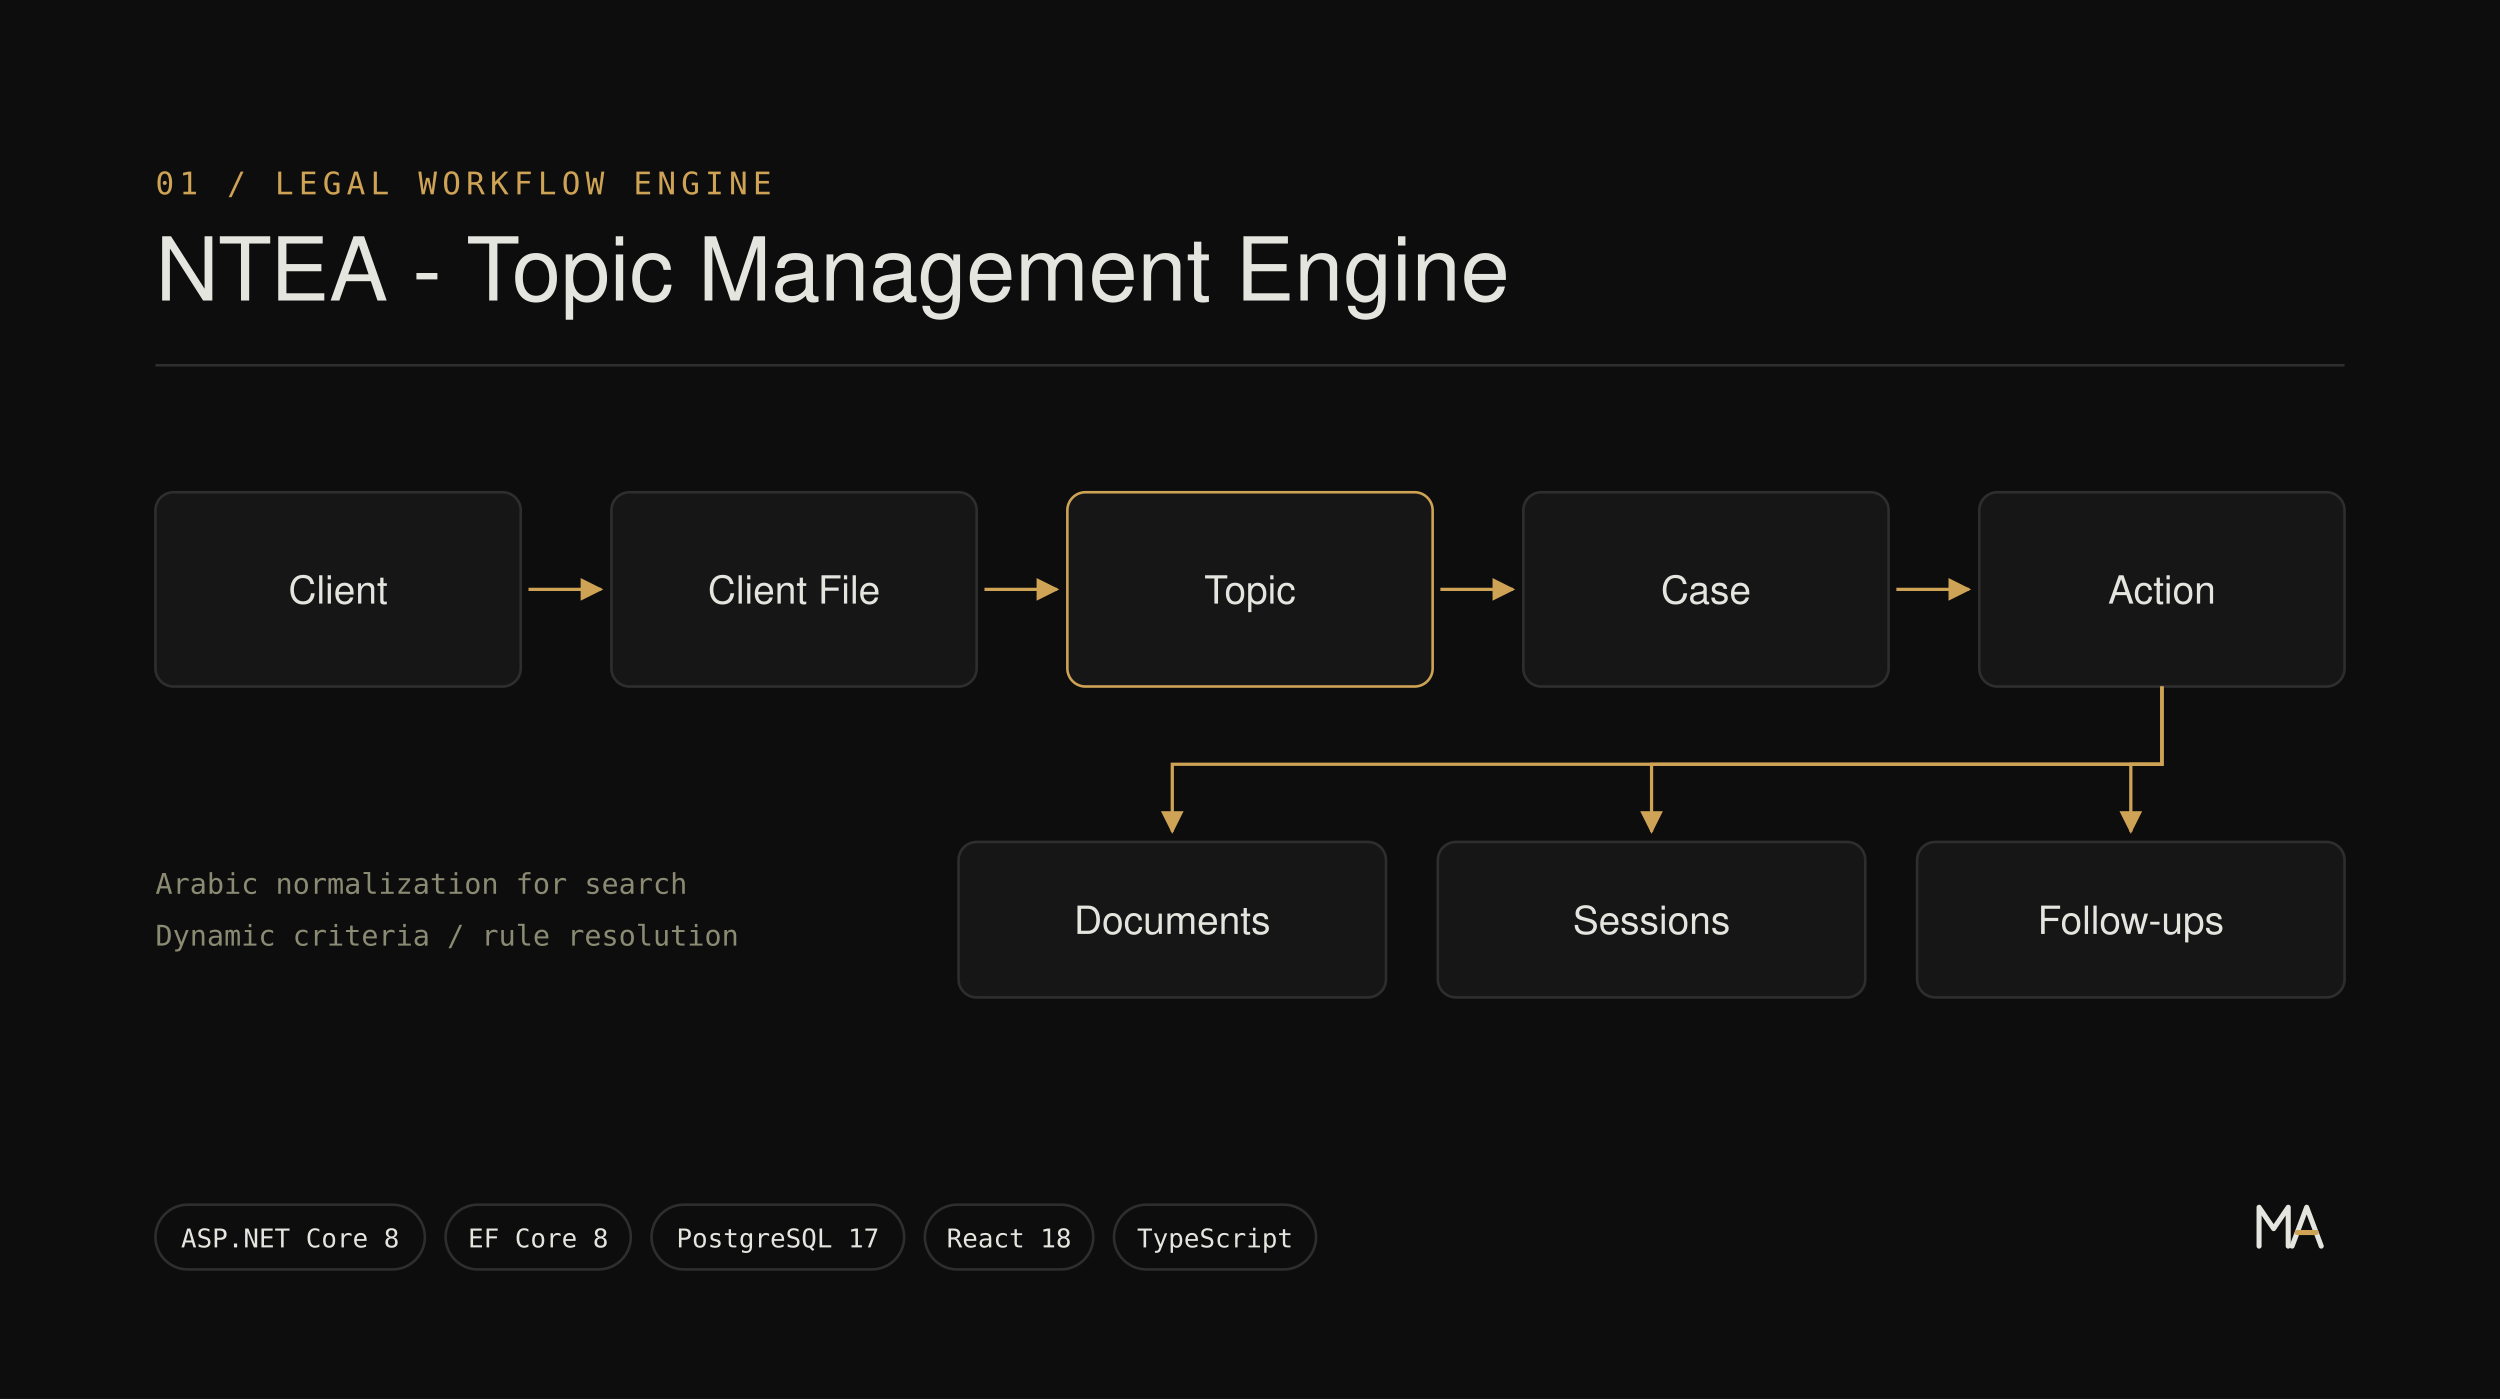
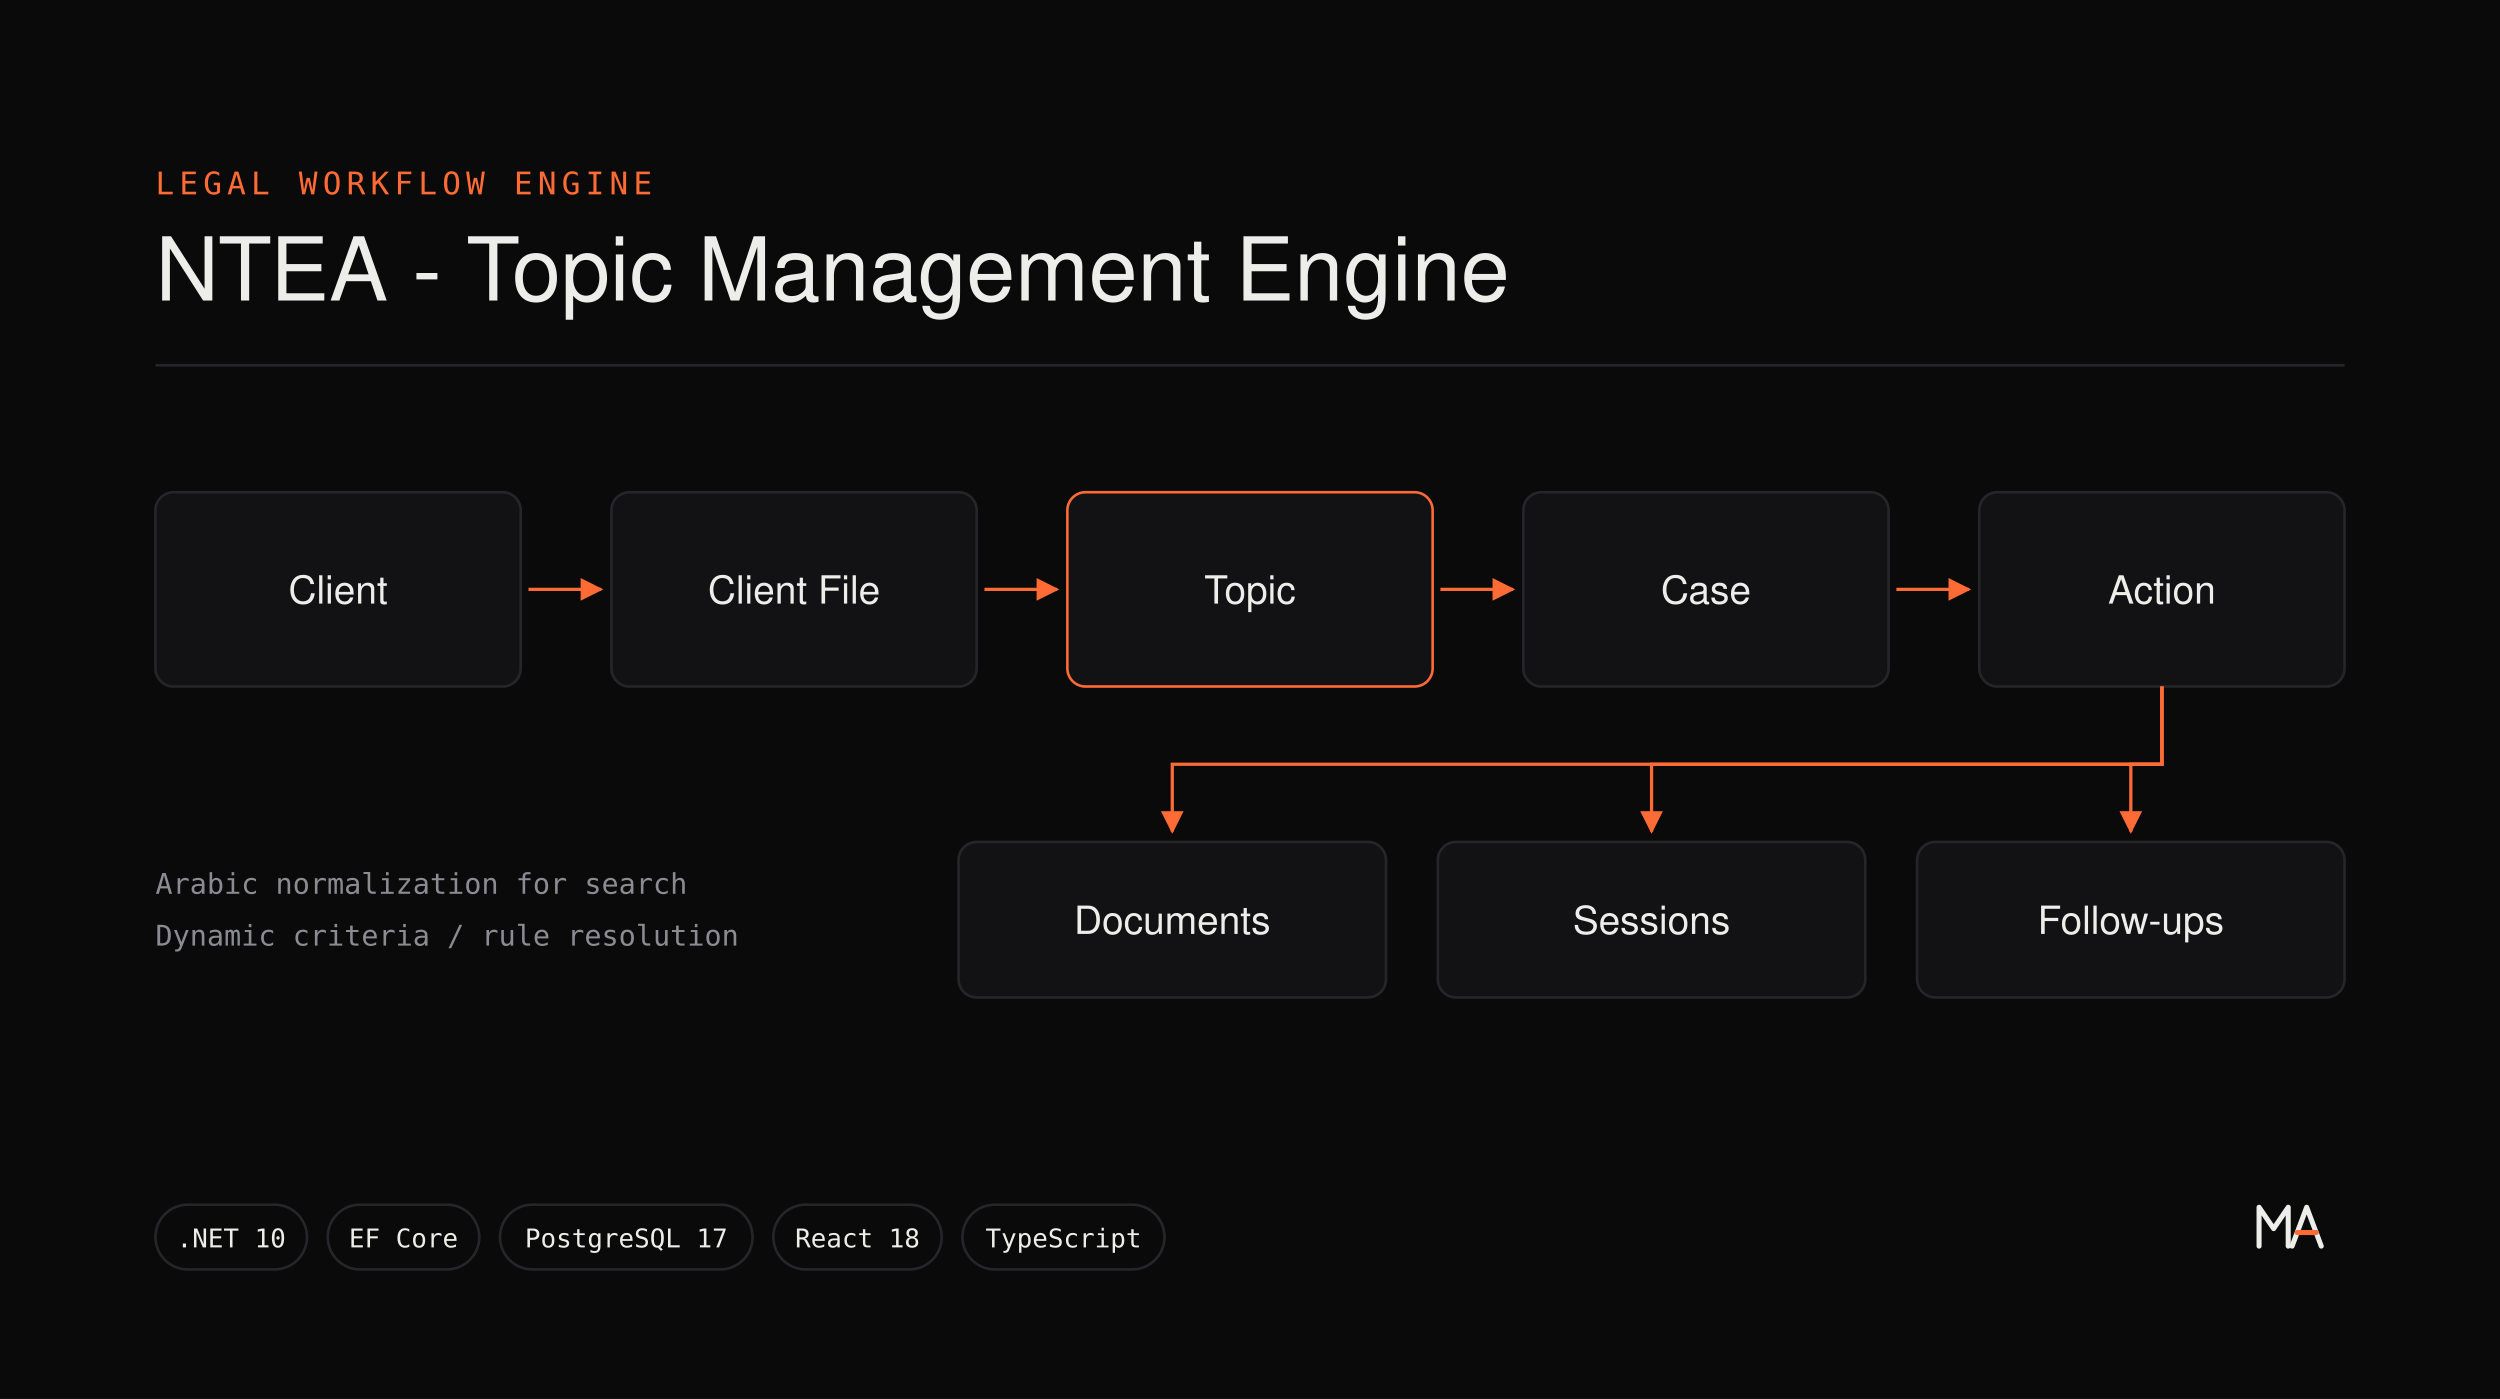
<svg xmlns="http://www.w3.org/2000/svg" viewBox="0 0 1930 1080" width="1930" height="1080">
  <defs>
    <marker id="ah" viewBox="0 0 10 10" refX="9" refY="5" markerWidth="7" markerHeight="7" orient="auto">
-       <path d="M0,0 L10,5 L0,10 z" fill="#cfa355" />
+       <path d="M0,0 L10,5 L0,10 z" fill="#ff6b35" />
    </marker>
  </defs>
-   <rect width="1930" height="1080" fill="#0d0d0d" />
-   <text x="120" y="150" font-family="Consolas, Menlo, monospace" font-size="24" letter-spacing="4" fill="#cfa355">01  /  LEGAL WORKFLOW ENGINE</text>
-   <text x="120" y="232" font-family="Helvetica Neue, Helvetica, Arial, sans-serif" font-size="68" font-weight="300" fill="#e5e5e0">NTEA - Topic Management Engine</text>
-   <line x1="120" y1="282" x2="1810" y2="282" stroke="#2e2e2e" stroke-width="2" />
-   <rect x="120.0" y="380" width="282.0" height="150" rx="14" fill="#161616" stroke="#2e2e2e" stroke-width="2" />
-   <text x="261.0" y="466.0" text-anchor="middle" font-family="Helvetica Neue, Helvetica, Arial, sans-serif" font-size="30" fill="#e5e5e0">Client</text>
-   <rect x="472.0" y="380" width="282.0" height="150" rx="14" fill="#161616" stroke="#2e2e2e" stroke-width="2" />
-   <text x="613.0" y="466.0" text-anchor="middle" font-family="Helvetica Neue, Helvetica, Arial, sans-serif" font-size="30" fill="#e5e5e0">Client File</text>
-   <line x1="408.0" y1="455.0" x2="464.0" y2="455.0" stroke="#cfa355" stroke-width="2.5" marker-end="url(#ah)" />
-   <rect x="824.0" y="380" width="282.0" height="150" rx="14" fill="#161616" stroke="#cfa355" stroke-width="2" />
-   <text x="965.0" y="466.0" text-anchor="middle" font-family="Helvetica Neue, Helvetica, Arial, sans-serif" font-size="30" fill="#e5e5e0">Topic</text>
-   <line x1="760.0" y1="455.0" x2="816.0" y2="455.0" stroke="#cfa355" stroke-width="2.5" marker-end="url(#ah)" />
-   <rect x="1176.0" y="380" width="282.0" height="150" rx="14" fill="#161616" stroke="#2e2e2e" stroke-width="2" />
-   <text x="1317.0" y="466.0" text-anchor="middle" font-family="Helvetica Neue, Helvetica, Arial, sans-serif" font-size="30" fill="#e5e5e0">Case</text>
-   <line x1="1112.0" y1="455.0" x2="1168.0" y2="455.0" stroke="#cfa355" stroke-width="2.5" marker-end="url(#ah)" />
-   <rect x="1528.0" y="380" width="282.0" height="150" rx="14" fill="#161616" stroke="#2e2e2e" stroke-width="2" />
-   <text x="1669.0" y="466.0" text-anchor="middle" font-family="Helvetica Neue, Helvetica, Arial, sans-serif" font-size="30" fill="#e5e5e0">Action</text>
-   <line x1="1464.0" y1="455.0" x2="1520.0" y2="455.0" stroke="#cfa355" stroke-width="2.5" marker-end="url(#ah)" />
-   <rect x="740" y="650" width="330" height="120" rx="14" fill="#161616" stroke="#2e2e2e" stroke-width="2" />
-   <text x="905.0" y="721.0" text-anchor="middle" font-family="Helvetica Neue, Helvetica, Arial, sans-serif" font-size="30" fill="#e5e5e0">Documents</text>
-   <path d="M1669.0,530 L1669.0,590 L905.0,590 L905.0,642" fill="none" stroke="#cfa355" stroke-width="2.5" marker-end="url(#ah)" />
-   <rect x="1110" y="650" width="330" height="120" rx="14" fill="#161616" stroke="#2e2e2e" stroke-width="2" />
-   <text x="1275.0" y="721.0" text-anchor="middle" font-family="Helvetica Neue, Helvetica, Arial, sans-serif" font-size="30" fill="#e5e5e0">Sessions</text>
-   <path d="M1669.0,530 L1669.0,590 L1275.0,590 L1275.0,642" fill="none" stroke="#cfa355" stroke-width="2.5" marker-end="url(#ah)" />
-   <rect x="1480" y="650" width="330" height="120" rx="14" fill="#161616" stroke="#2e2e2e" stroke-width="2" />
-   <text x="1645.0" y="721.0" text-anchor="middle" font-family="Helvetica Neue, Helvetica, Arial, sans-serif" font-size="30" fill="#e5e5e0">Follow-ups</text>
-   <path d="M1669.0,530 L1669.0,590 L1645.0,590 L1645.0,642" fill="none" stroke="#cfa355" stroke-width="2.5" marker-end="url(#ah)" />
-   <text x="120" y="690" font-family="Consolas, Menlo, monospace" font-size="22" fill="#8b8b73">Arabic normalization for search</text>
-   <text x="120" y="730" font-family="Consolas, Menlo, monospace" font-size="22" fill="#8b8b73">Dynamic criteria / rule resolution</text>
-   <rect x="120" y="930" width="208" height="50" rx="25" fill="none" stroke="#2e2e2e" stroke-width="2" />
-   <text x="224.0" y="963" text-anchor="middle" font-family="Consolas, Menlo, monospace" font-size="20" fill="#e5e5e0">ASP.NET Core 8</text>
-   <rect x="344" y="930" width="143" height="50" rx="25" fill="none" stroke="#2e2e2e" stroke-width="2" />
-   <text x="415.5" y="963" text-anchor="middle" font-family="Consolas, Menlo, monospace" font-size="20" fill="#e5e5e0">EF Core 8</text>
-   <rect x="503" y="930" width="195" height="50" rx="25" fill="none" stroke="#2e2e2e" stroke-width="2" />
-   <text x="600.5" y="963" text-anchor="middle" font-family="Consolas, Menlo, monospace" font-size="20" fill="#e5e5e0">PostgreSQL 17</text>
-   <rect x="714" y="930" width="130" height="50" rx="25" fill="none" stroke="#2e2e2e" stroke-width="2" />
-   <text x="779.0" y="963" text-anchor="middle" font-family="Consolas, Menlo, monospace" font-size="20" fill="#e5e5e0">React 18</text>
-   <rect x="860" y="930" width="156" height="50" rx="25" fill="none" stroke="#2e2e2e" stroke-width="2" />
-   <text x="938.0" y="963" text-anchor="middle" font-family="Consolas, Menlo, monospace" font-size="20" fill="#e5e5e0">TypeScript</text>
+   <rect width="1930" height="1080" fill="#0a0a0b" />
+   <text x="120" y="150" font-family="Consolas, Menlo, monospace" font-size="24" letter-spacing="4" fill="#ff6b35">LEGAL WORKFLOW ENGINE</text>
+   <text x="120" y="232" font-family="Helvetica Neue, Helvetica, Arial, sans-serif" font-size="68" font-weight="300" fill="#ededea">NTEA - Topic Management Engine</text>
+   <line x1="120" y1="282" x2="1810" y2="282" stroke="#26262a" stroke-width="2" />
+   <rect x="120.0" y="380" width="282.0" height="150" rx="14" fill="#121214" stroke="#26262a" stroke-width="2" />
+   <text x="261.0" y="466.0" text-anchor="middle" font-family="Helvetica Neue, Helvetica, Arial, sans-serif" font-size="30" fill="#ededea">Client</text>
+   <rect x="472.0" y="380" width="282.0" height="150" rx="14" fill="#121214" stroke="#26262a" stroke-width="2" />
+   <text x="613.0" y="466.0" text-anchor="middle" font-family="Helvetica Neue, Helvetica, Arial, sans-serif" font-size="30" fill="#ededea">Client File</text>
+   <line x1="408.0" y1="455.0" x2="464.0" y2="455.0" stroke="#ff6b35" stroke-width="2.5" marker-end="url(#ah)" />
+   <rect x="824.0" y="380" width="282.0" height="150" rx="14" fill="#121214" stroke="#ff6b35" stroke-width="2" />
+   <text x="965.0" y="466.0" text-anchor="middle" font-family="Helvetica Neue, Helvetica, Arial, sans-serif" font-size="30" fill="#ededea">Topic</text>
+   <line x1="760.0" y1="455.0" x2="816.0" y2="455.0" stroke="#ff6b35" stroke-width="2.5" marker-end="url(#ah)" />
+   <rect x="1176.0" y="380" width="282.0" height="150" rx="14" fill="#121214" stroke="#26262a" stroke-width="2" />
+   <text x="1317.0" y="466.0" text-anchor="middle" font-family="Helvetica Neue, Helvetica, Arial, sans-serif" font-size="30" fill="#ededea">Case</text>
+   <line x1="1112.0" y1="455.0" x2="1168.0" y2="455.0" stroke="#ff6b35" stroke-width="2.5" marker-end="url(#ah)" />
+   <rect x="1528.0" y="380" width="282.0" height="150" rx="14" fill="#121214" stroke="#26262a" stroke-width="2" />
+   <text x="1669.0" y="466.0" text-anchor="middle" font-family="Helvetica Neue, Helvetica, Arial, sans-serif" font-size="30" fill="#ededea">Action</text>
+   <line x1="1464.0" y1="455.0" x2="1520.0" y2="455.0" stroke="#ff6b35" stroke-width="2.5" marker-end="url(#ah)" />
+   <rect x="740" y="650" width="330" height="120" rx="14" fill="#121214" stroke="#26262a" stroke-width="2" />
+   <text x="905.0" y="721.0" text-anchor="middle" font-family="Helvetica Neue, Helvetica, Arial, sans-serif" font-size="30" fill="#ededea">Documents</text>
+   <path d="M1669.0,530 L1669.0,590 L905.0,590 L905.0,642" fill="none" stroke="#ff6b35" stroke-width="2.5" marker-end="url(#ah)" />
+   <rect x="1110" y="650" width="330" height="120" rx="14" fill="#121214" stroke="#26262a" stroke-width="2" />
+   <text x="1275.0" y="721.0" text-anchor="middle" font-family="Helvetica Neue, Helvetica, Arial, sans-serif" font-size="30" fill="#ededea">Sessions</text>
+   <path d="M1669.0,530 L1669.0,590 L1275.0,590 L1275.0,642" fill="none" stroke="#ff6b35" stroke-width="2.5" marker-end="url(#ah)" />
+   <rect x="1480" y="650" width="330" height="120" rx="14" fill="#121214" stroke="#26262a" stroke-width="2" />
+   <text x="1645.0" y="721.0" text-anchor="middle" font-family="Helvetica Neue, Helvetica, Arial, sans-serif" font-size="30" fill="#ededea">Follow-ups</text>
+   <path d="M1669.0,530 L1669.0,590 L1645.0,590 L1645.0,642" fill="none" stroke="#ff6b35" stroke-width="2.5" marker-end="url(#ah)" />
+   <text x="120" y="690" font-family="Consolas, Menlo, monospace" font-size="22" fill="#8b8b92">Arabic normalization for search</text>
+   <text x="120" y="730" font-family="Consolas, Menlo, monospace" font-size="22" fill="#8b8b92">Dynamic criteria / rule resolution</text>
+   <rect x="120" y="930" width="117" height="50" rx="25" fill="none" stroke="#26262a" stroke-width="2" />
+   <text x="178.5" y="963" text-anchor="middle" font-family="Consolas, Menlo, monospace" font-size="20" fill="#ededea">.NET 10</text>
+   <rect x="253" y="930" width="117" height="50" rx="25" fill="none" stroke="#26262a" stroke-width="2" />
+   <text x="311.5" y="963" text-anchor="middle" font-family="Consolas, Menlo, monospace" font-size="20" fill="#ededea">EF Core</text>
+   <rect x="386" y="930" width="195" height="50" rx="25" fill="none" stroke="#26262a" stroke-width="2" />
+   <text x="483.5" y="963" text-anchor="middle" font-family="Consolas, Menlo, monospace" font-size="20" fill="#ededea">PostgreSQL 17</text>
+   <rect x="597" y="930" width="130" height="50" rx="25" fill="none" stroke="#26262a" stroke-width="2" />
+   <text x="662.0" y="963" text-anchor="middle" font-family="Consolas, Menlo, monospace" font-size="20" fill="#ededea">React 18</text>
+   <rect x="743" y="930" width="156" height="50" rx="25" fill="none" stroke="#26262a" stroke-width="2" />
+   <text x="821.0" y="963" text-anchor="middle" font-family="Consolas, Menlo, monospace" font-size="20" fill="#ededea">TypeScript</text>
  <g transform="translate(1726 905) scale(1.5)" fill="none" stroke-linecap="round" stroke-linejoin="round" stroke-width="2.6">
-     <polyline points="12,38 12,18 19.5,29 27,18 27,38" stroke="#e5e5e0" />
-     <polyline points="29,38 36.5,18 44,38" stroke="#e5e5e0" />
-     <line x1="31.6" y1="31" x2="41.4" y2="31" stroke="#cfa355" />
+     <polyline points="12,38 12,18 19.5,29 27,18 27,38" stroke="#ededea" />
+     <polyline points="29,38 36.5,18 44,38" stroke="#ededea" />
+     <line x1="31.6" y1="31" x2="41.4" y2="31" stroke="#ff6b35" />
  </g>
</svg>
